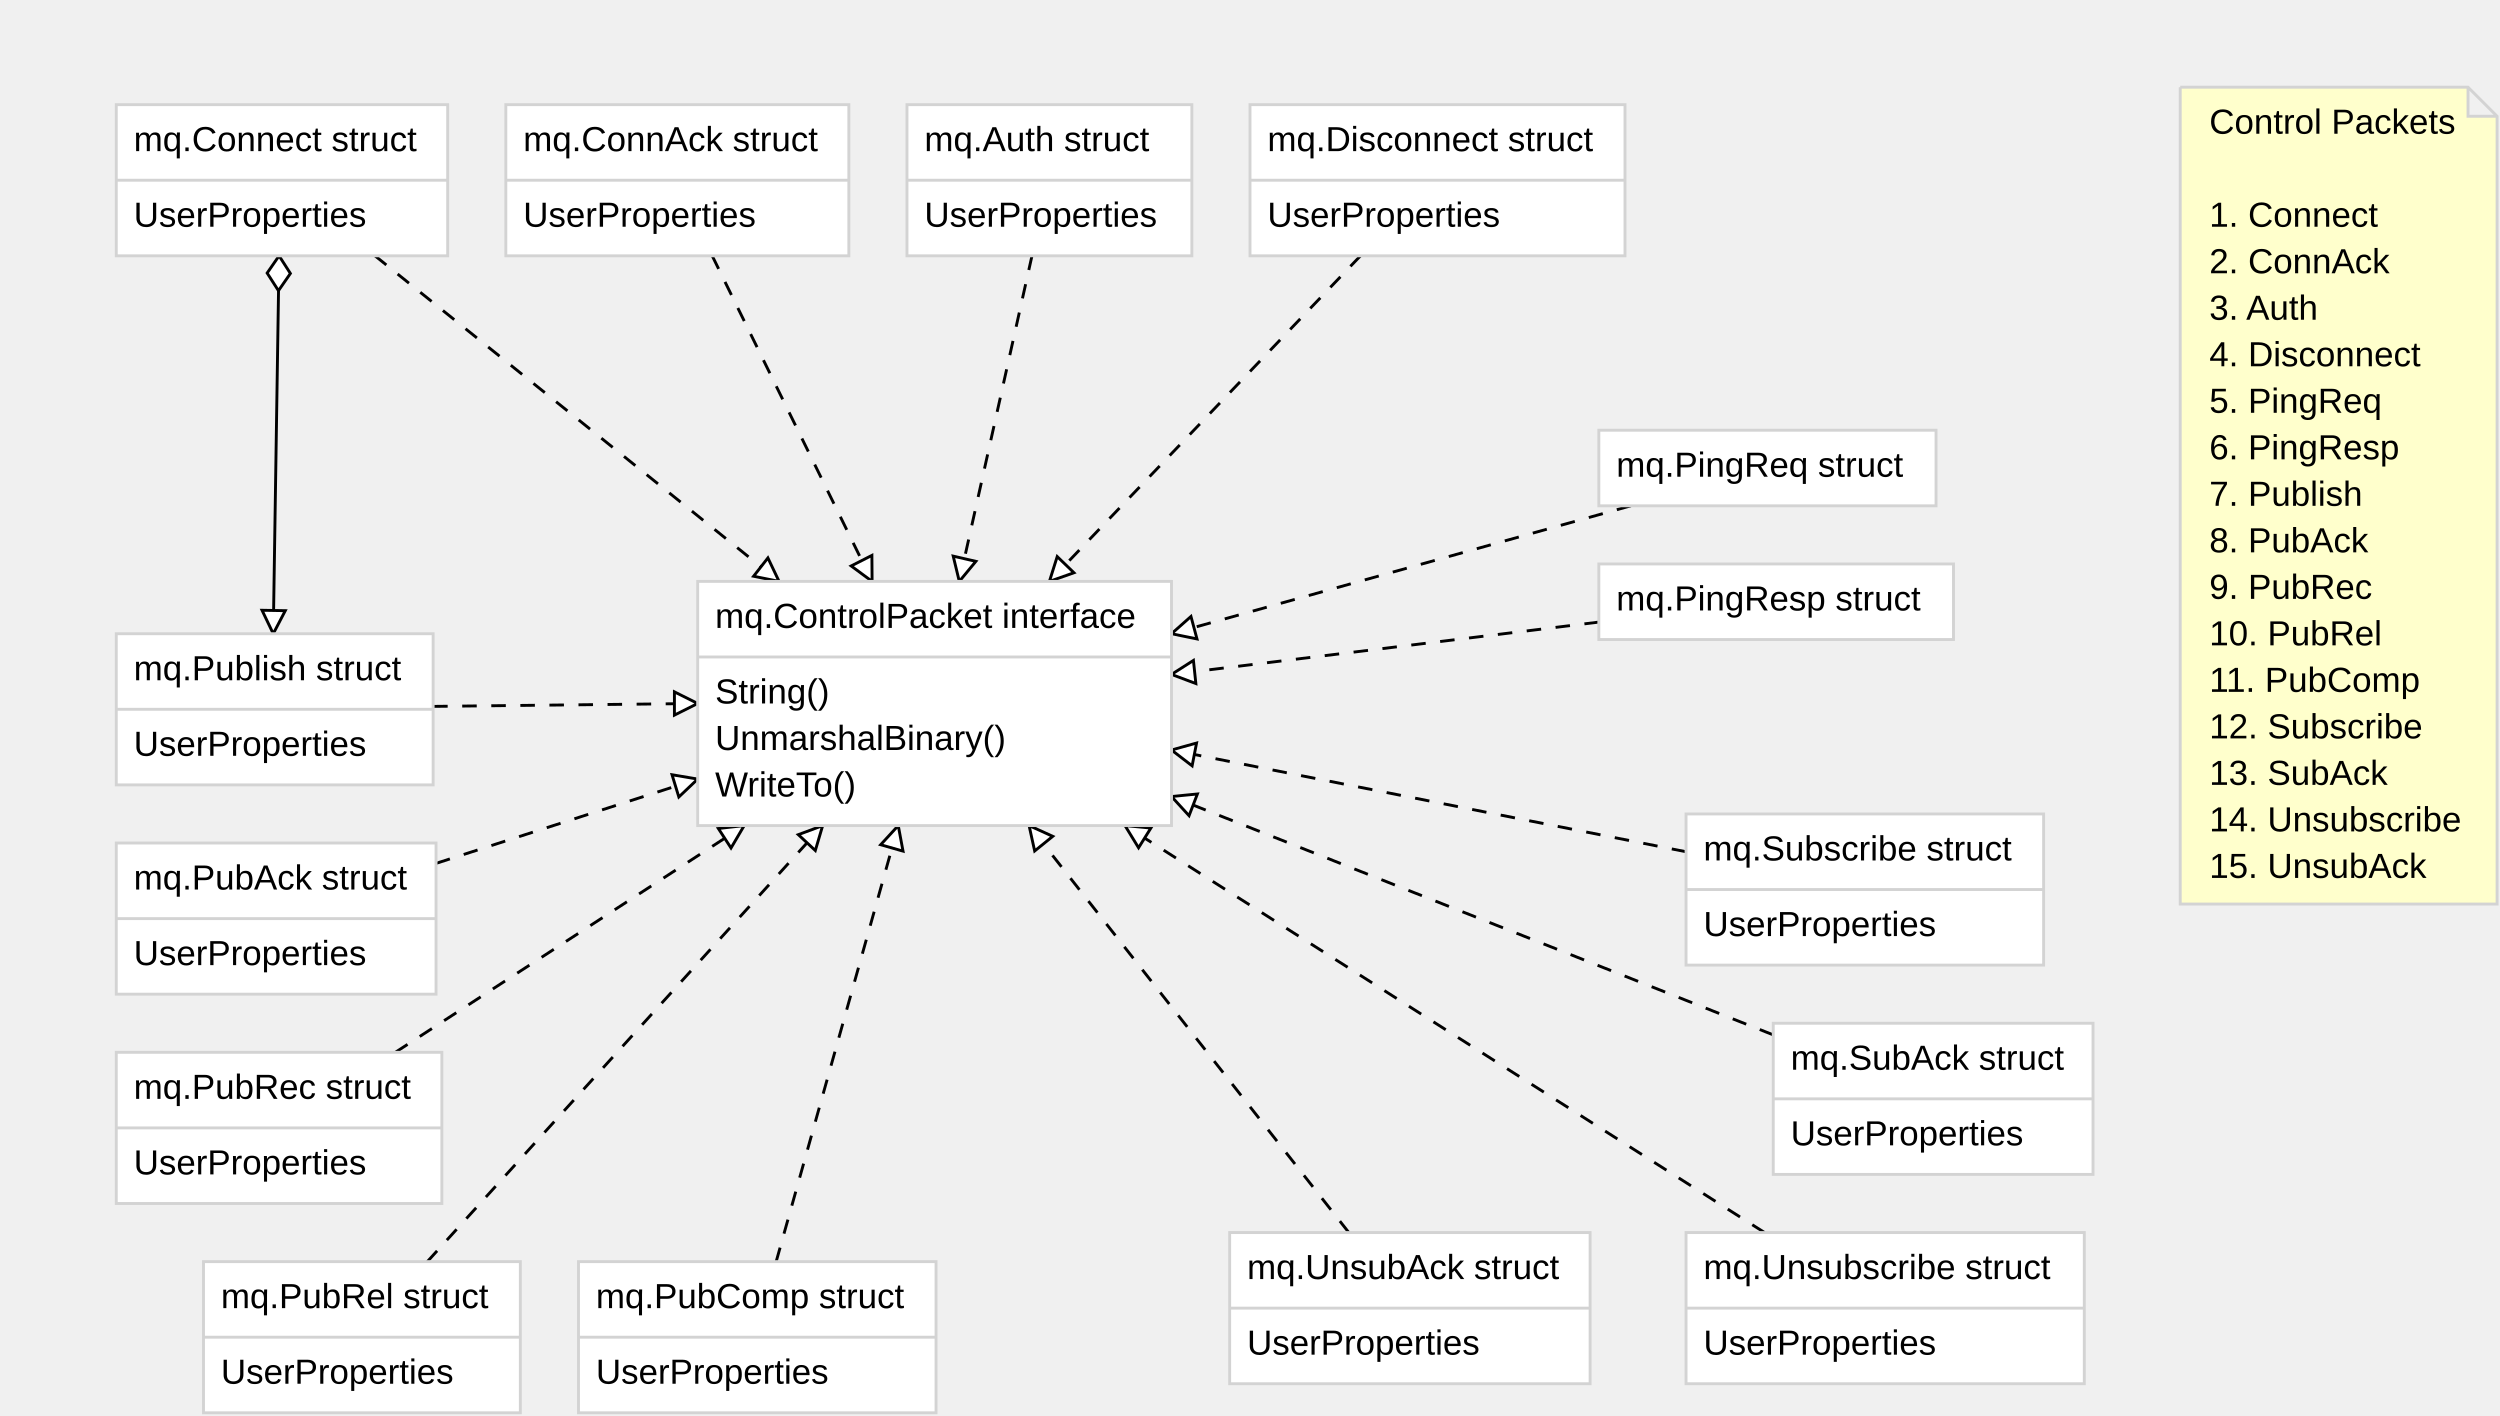
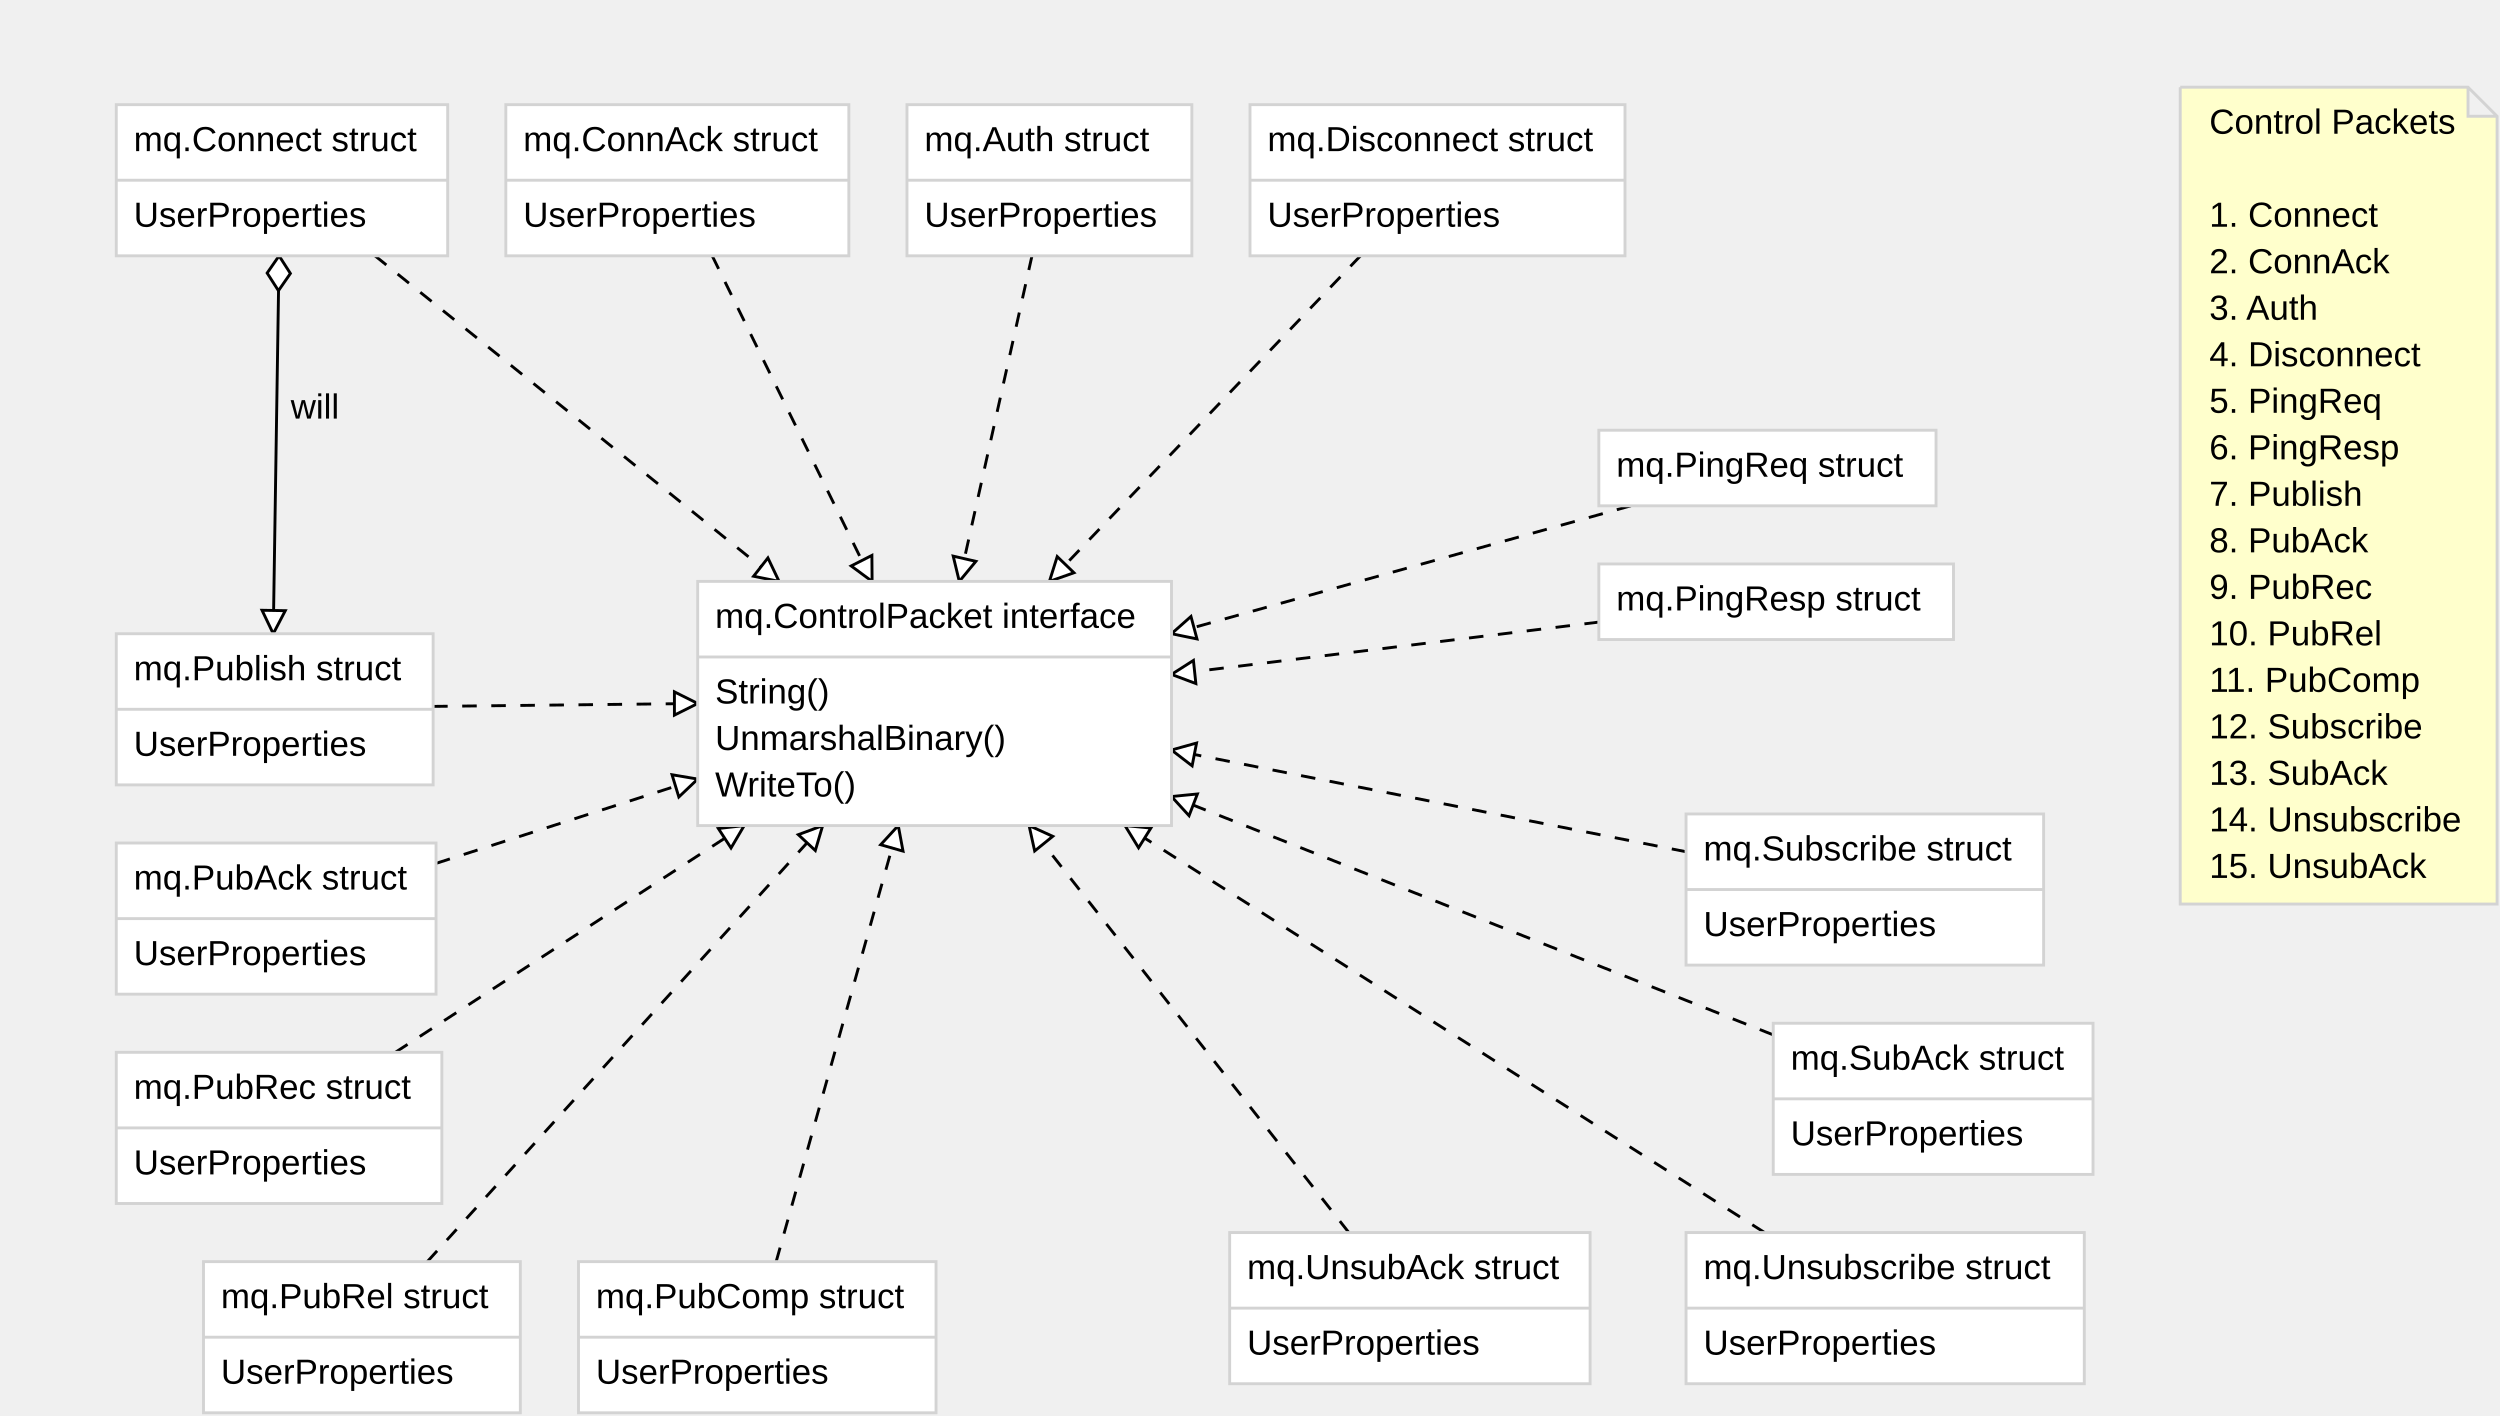
<svg xmlns="http://www.w3.org/2000/svg" font-family="Arial,Helvetica,sans-serif" width="860" height="487">
  <path stroke="black" d="M96,88 L94,218" />
  <g transform="rotate(91 96 88)">
    <path stroke="black" fill="#ffffff" d="M96,88 l 6,-4 6,4 -6,4 -6,-4" />
  </g>
  <g transform="rotate(181 94 218)">
    <path stroke="black" fill="#ffffff" d="M90,226 l4,-8 l 4,8 Z" />
  </g>
  <path stroke="black" stroke-dasharray="5,5,5" d="M610,356 L403,274" />
  <g transform="rotate(291 403 274)">
    <path stroke="black" fill="#ffffff" d="M399,282 l4,-8 l 4,8 Z" />
  </g>
  <path stroke="black" stroke-dasharray="5,5,5" d="M464,424 L354,284" />
  <g transform="rotate(321 354 284)">
    <path stroke="black" fill="#ffffff" d="M350,292 l4,-8 l 4,8 Z" />
  </g>
  <path stroke="black" stroke-dasharray="5,5,5" d="M607,424 L387,284" />
  <g transform="rotate(302 387 284)">
    <path stroke="black" fill="#ffffff" d="M383,292 l4,-8 l 4,8 Z" />
  </g>
  <path stroke="black" stroke-dasharray="5,5,5" d="M580,293 L403,258" />
  <g transform="rotate(281 403 258)">
    <path stroke="black" fill="#ffffff" d="M399,266 l4,-8 l 4,8 Z" />
  </g>
  <path stroke="black" stroke-dasharray="5,5,5" d="M550,214 L403,232" />
  <g transform="rotate(264 403 232)">
    <path stroke="black" fill="#ffffff" d="M399,240 l4,-8 l 4,8 Z" />
  </g>
  <path stroke="black" stroke-dasharray="5,5,5" d="M561,174 L403,218" />
  <g transform="rotate(255 403 218)">
    <path stroke="black" fill="#ffffff" d="M399,226 l4,-8 l 4,8 Z" />
  </g>
  <path stroke="black" stroke-dasharray="5,5,5" d="M267,434 L309,284" />
  <g transform="rotate(16 309 284)">
    <path stroke="black" fill="#ffffff" d="M305,292 l4,-8 l 4,8 Z" />
  </g>
  <path stroke="black" stroke-dasharray="5,5,5" d="M147,434 L283,284" />
  <g transform="rotate(43 283 284)">
    <path stroke="black" fill="#ffffff" d="M279,292 l4,-8 l 4,8 Z" />
  </g>
  <path stroke="black" stroke-dasharray="5,5,5" d="M136,362 L256,284" />
  <g transform="rotate(57 256 284)">
    <path stroke="black" fill="#ffffff" d="M252,292 l4,-8 l 4,8 Z" />
  </g>
  <path stroke="black" stroke-dasharray="5,5,5" d="M150,297 L240,268" />
  <g transform="rotate(73 240 268)">
    <path stroke="black" fill="#ffffff" d="M236,276 l4,-8 l 4,8 Z" />
  </g>
  <path stroke="black" stroke-dasharray="5,5,5" d="M149,243 L240,242" />
  <g transform="rotate(90 240 242)">
    <path stroke="black" fill="#ffffff" d="M236,250 l4,-8 l 4,8 Z" />
  </g>
  <path stroke="black" stroke-dasharray="5,5,5" d="M468,88 L361,200" />
  <g transform="rotate(224 361 200)">
    <path stroke="black" fill="#ffffff" d="M357,208 l4,-8 l 4,8 Z" />
  </g>
  <path stroke="black" stroke-dasharray="5,5,5" d="M355,88 L330,200" />
  <g transform="rotate(193 330 200)">
    <path stroke="black" fill="#ffffff" d="M326,208 l4,-8 l 4,8 Z" />
  </g>
  <path stroke="black" stroke-dasharray="5,5,5" d="M245,88 L300,200" />
  <g transform="rotate(153 300 200)">
    <path stroke="black" fill="#ffffff" d="M296,208 l4,-8 l 4,8 Z" />
  </g>
  <path stroke="black" stroke-dasharray="5,5,5" d="M129,88 L268,200" />
  <g transform="rotate(128 268 200)">
    <path stroke="black" fill="#ffffff" d="M264,208 l4,-8 l 4,8 Z" />
  </g>
  <rect stroke="#d3d3d3" fill="#ffffff" x="240" y="200" width="163" height="84" />
  <path stroke="#d3d3d3" d="M240,226 L403,226" />
  <text font-family="Arial,Helvetica,sans-serif" font-size="12px" x="246" y="242">String()</text>
  <text font-family="Arial,Helvetica,sans-serif" font-size="12px" x="246" y="258">UnmarshalBinary()</text>
  <text font-family="Arial,Helvetica,sans-serif" font-size="12px" x="246" y="274">WriteTo()</text>
  <text font-family="Arial,Helvetica,sans-serif" font-size="12px" x="246" y="216">mq.ControlPacket interface</text>
  <rect stroke="#d3d3d3" fill="#ffffff" x="40" y="36" width="114" height="52" />
  <path stroke="#d3d3d3" d="M40,62 L154,62" />
  <text font-family="Arial,Helvetica,sans-serif" font-size="12px" x="46" y="78">UserProperties</text>
  <text font-family="Arial,Helvetica,sans-serif" font-size="12px" x="46" y="52">mq.Connect struct</text>
  <rect stroke="#d3d3d3" fill="#ffffff" x="174" y="36" width="118" height="52" />
  <path stroke="#d3d3d3" d="M174,62 L292,62" />
  <text font-family="Arial,Helvetica,sans-serif" font-size="12px" x="180" y="78">UserProperties</text>
  <text font-family="Arial,Helvetica,sans-serif" font-size="12px" x="180" y="52">mq.ConnAck struct</text>
  <rect stroke="#d3d3d3" fill="#ffffff" x="312" y="36" width="98" height="52" />
  <path stroke="#d3d3d3" d="M312,62 L410,62" />
  <text font-family="Arial,Helvetica,sans-serif" font-size="12px" x="318" y="78">UserProperties</text>
  <text font-family="Arial,Helvetica,sans-serif" font-size="12px" x="318" y="52">mq.Auth struct</text>
  <rect stroke="#d3d3d3" fill="#ffffff" x="430" y="36" width="129" height="52" />
  <path stroke="#d3d3d3" d="M430,62 L559,62" />
  <text font-family="Arial,Helvetica,sans-serif" font-size="12px" x="436" y="78">UserProperties</text>
  <text font-family="Arial,Helvetica,sans-serif" font-size="12px" x="436" y="52">mq.Disconnect struct</text>
  <rect stroke="#d3d3d3" fill="#ffffff" x="40" y="218" width="109" height="52" />
  <path stroke="#d3d3d3" d="M40,244 L149,244" />
  <text font-family="Arial,Helvetica,sans-serif" font-size="12px" x="46" y="260">UserProperties</text>
  <text font-family="Arial,Helvetica,sans-serif" font-size="12px" x="46" y="234">mq.Publish struct</text>
  <rect stroke="#d3d3d3" fill="#ffffff" x="40" y="290" width="110" height="52" />
  <path stroke="#d3d3d3" d="M40,316 L150,316" />
  <text font-family="Arial,Helvetica,sans-serif" font-size="12px" x="46" y="332">UserProperties</text>
  <text font-family="Arial,Helvetica,sans-serif" font-size="12px" x="46" y="306">mq.PubAck struct</text>
  <rect stroke="#d3d3d3" fill="#ffffff" x="40" y="362" width="112" height="52" />
  <path stroke="#d3d3d3" d="M40,388 L152,388" />
  <text font-family="Arial,Helvetica,sans-serif" font-size="12px" x="46" y="404">UserProperties</text>
  <text font-family="Arial,Helvetica,sans-serif" font-size="12px" x="46" y="378">mq.PubRec struct</text>
  <rect stroke="#d3d3d3" fill="#ffffff" x="70" y="434" width="109" height="52" />
  <path stroke="#d3d3d3" d="M70,460 L179,460" />
  <text font-family="Arial,Helvetica,sans-serif" font-size="12px" x="76" y="476">UserProperties</text>
  <text font-family="Arial,Helvetica,sans-serif" font-size="12px" x="76" y="450">mq.PubRel struct</text>
+   <text font-family="Arial,Helvetica,sans-serif" font-size="12px" x="100" y="144">will</text>
  <rect stroke="#d3d3d3" fill="#ffffff" x="199" y="434" width="123" height="52" />
  <path stroke="#d3d3d3" d="M199,460 L322,460" />
  <text font-family="Arial,Helvetica,sans-serif" font-size="12px" x="205" y="476">UserProperties</text>
  <text font-family="Arial,Helvetica,sans-serif" font-size="12px" x="205" y="450">mq.PubComp struct</text>
  <rect stroke="#d3d3d3" fill="#ffffff" x="550" y="148" width="116" height="26" />
  <text font-family="Arial,Helvetica,sans-serif" font-size="12px" x="556" y="164">mq.PingReq struct</text>
  <rect stroke="#d3d3d3" fill="#ffffff" x="550" y="194" width="122" height="26" />
  <text font-family="Arial,Helvetica,sans-serif" font-size="12px" x="556" y="210">mq.PingResp struct</text>
  <rect stroke="#d3d3d3" fill="#ffffff" x="580" y="280" width="123" height="52" />
  <path stroke="#d3d3d3" d="M580,306 L703,306" />
  <text font-family="Arial,Helvetica,sans-serif" font-size="12px" x="586" y="322">UserProperties</text>
  <text font-family="Arial,Helvetica,sans-serif" font-size="12px" x="586" y="296">mq.Subscribe struct</text>
  <rect stroke="#d3d3d3" fill="#ffffff" x="610" y="352" width="110" height="52" />
  <path stroke="#d3d3d3" d="M610,378 L720,378" />
  <text font-family="Arial,Helvetica,sans-serif" font-size="12px" x="616" y="394">UserProperties</text>
  <text font-family="Arial,Helvetica,sans-serif" font-size="12px" x="616" y="368">mq.SubAck struct</text>
  <rect stroke="#d3d3d3" fill="#ffffff" x="580" y="424" width="137" height="52" />
  <path stroke="#d3d3d3" d="M580,450 L717,450" />
  <text font-family="Arial,Helvetica,sans-serif" font-size="12px" x="586" y="466">UserProperties</text>
  <text font-family="Arial,Helvetica,sans-serif" font-size="12px" x="586" y="440">mq.Unsubscribe struct</text>
  <rect stroke="#d3d3d3" fill="#ffffff" x="423" y="424" width="124" height="52" />
  <path stroke="#d3d3d3" d="M423,450 L547,450" />
  <text font-family="Arial,Helvetica,sans-serif" font-size="12px" x="429" y="466">UserProperties</text>
  <text font-family="Arial,Helvetica,sans-serif" font-size="12px" x="429" y="440">mq.UnsubAck struct</text>
  <path stroke="#d3d3d3" fill="#ffffcc" d="M750,30 v 281 h 109 v -271 l -10,-10 L 750,30 M859,40 h -10 v -10" />
  <text font-family="Arial,Helvetica,sans-serif" font-size="12px" x="760" y="46">Control Packets</text>
  <text font-family="Arial,Helvetica,sans-serif" font-size="12px" x="760" y="62" />
  <text font-family="Arial,Helvetica,sans-serif" font-size="12px" x="760" y="78">1. Connect</text>
  <text font-family="Arial,Helvetica,sans-serif" font-size="12px" x="760" y="94">2. ConnAck</text>
  <text font-family="Arial,Helvetica,sans-serif" font-size="12px" x="760" y="110">3. Auth</text>
  <text font-family="Arial,Helvetica,sans-serif" font-size="12px" x="760" y="126">4. Disconnect</text>
  <text font-family="Arial,Helvetica,sans-serif" font-size="12px" x="760" y="142">5. PingReq</text>
  <text font-family="Arial,Helvetica,sans-serif" font-size="12px" x="760" y="158">6. PingResp</text>
  <text font-family="Arial,Helvetica,sans-serif" font-size="12px" x="760" y="174">7. Publish</text>
  <text font-family="Arial,Helvetica,sans-serif" font-size="12px" x="760" y="190">8. PubAck</text>
  <text font-family="Arial,Helvetica,sans-serif" font-size="12px" x="760" y="206">9. PubRec</text>
  <text font-family="Arial,Helvetica,sans-serif" font-size="12px" x="760" y="222">10. PubRel</text>
  <text font-family="Arial,Helvetica,sans-serif" font-size="12px" x="760" y="238">11. PubComp</text>
  <text font-family="Arial,Helvetica,sans-serif" font-size="12px" x="760" y="254">12. Subscribe</text>
  <text font-family="Arial,Helvetica,sans-serif" font-size="12px" x="760" y="270">13. SubAck</text>
  <text font-family="Arial,Helvetica,sans-serif" font-size="12px" x="760" y="286">14. Unsubscribe</text>
  <text font-family="Arial,Helvetica,sans-serif" font-size="12px" x="760" y="302">15. UnsubAck</text>
</svg>
